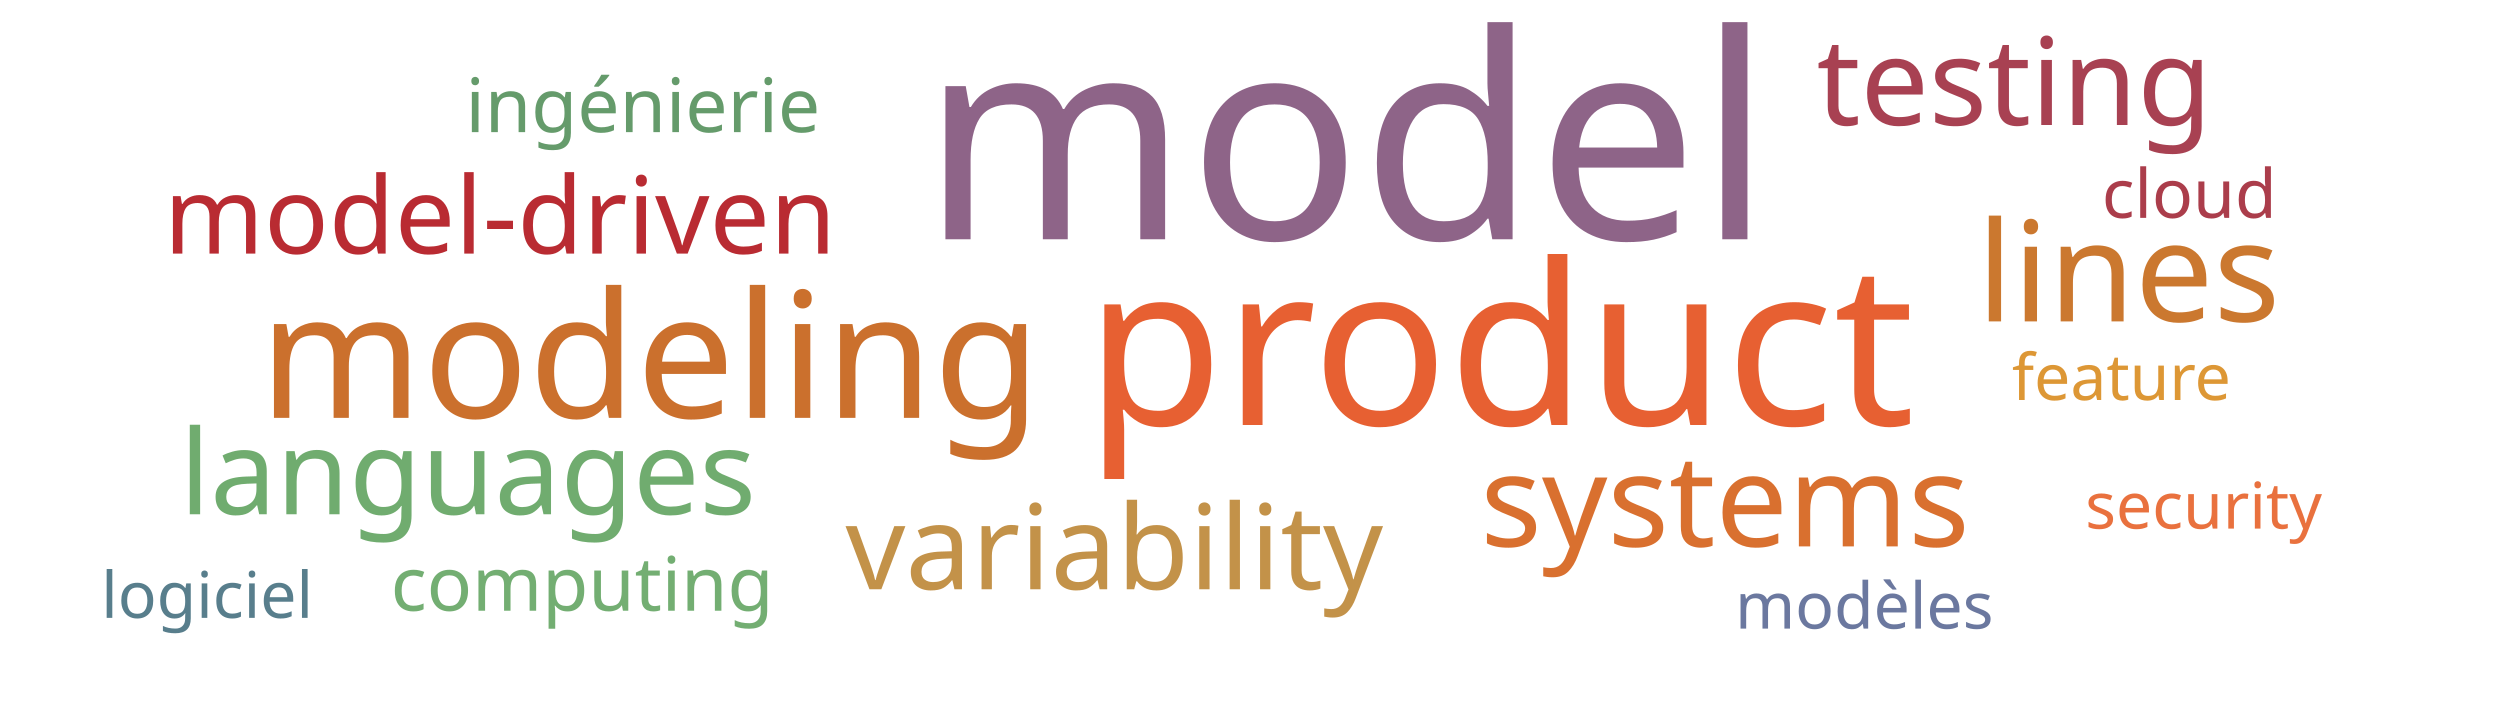
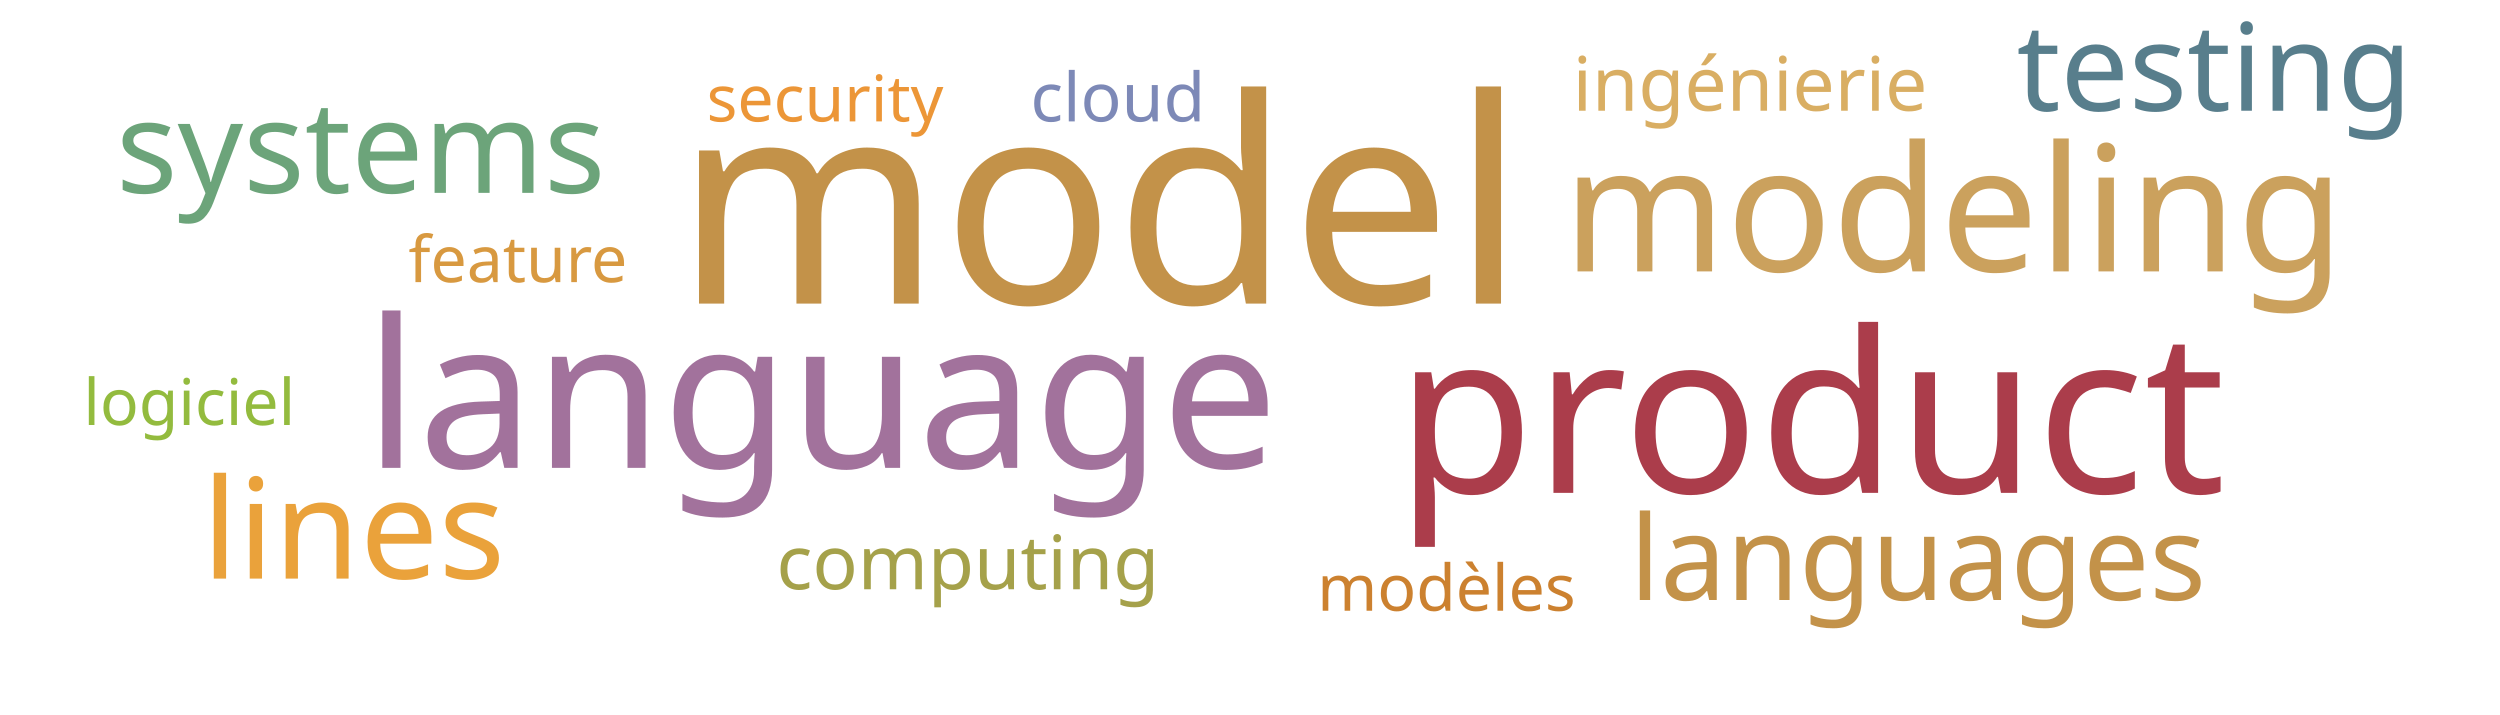
<svg xmlns="http://www.w3.org/2000/svg" width="700" height="200">
  <g transform="translate(350, 100)">
-     <text text-anchor="middle" style="font-family: Impact; font-size: 80px; fill: #8e6488" transform="translate(27,-33)rotate(0)">model</text>
-     <text text-anchor="middle" style="font-family: Impact; font-size: 63px; fill: #e76032" transform="translate(70,19)rotate(0)">product</text>
-     <text text-anchor="middle" style="font-family: Impact; font-size: 49px; fill: #cb702d" transform="translate(-168,17)rotate(0)">modeling</text>
-     <text text-anchor="middle" style="font-family: Impact; font-size: 39px; fill: #cb782f" transform="translate(246,-10)rotate(0)">lines</text>
-     <text text-anchor="middle" style="font-family: Impact; font-size: 36px; fill: #d9702f" transform="translate(133,53)rotate(0)">systems</text>
-     <text text-anchor="middle" style="font-family: Impact; font-size: 34px; fill: #a84152" transform="translate(214,-65)rotate(0)">testing</text>
-     <text text-anchor="middle" style="font-family: Impact; font-size: 33px; fill: #c39249" transform="translate(-38,65)rotate(0)">variability</text>
-     <text text-anchor="middle" style="font-family: Impact; font-size: 33px; fill: #70ac6f" transform="translate(-219,44)rotate(0)">languages</text>
-     <text text-anchor="middle" style="font-family: Impact; font-size: 30px; fill: #b92b32" transform="translate(-210,-29)rotate(0)">model-driven</text>
-     <text text-anchor="middle" style="font-family: Impact; font-size: 21px; fill: #73ae72" transform="translate(-187,71)rotate(0)">computing</text>
-     <text text-anchor="middle" style="font-family: Impact; font-size: 21px; fill: #659b6b" transform="translate(-170,-63)rotate(0)">ingénierie</text>
-     <text text-anchor="middle" style="font-family: Impact; font-size: 19px; fill: #ab3d4b" transform="translate(263,-39)rotate(0)">cloud</text>
-     <text text-anchor="middle" style="font-family: Impact; font-size: 18px; fill: #dd9735" transform="translate(244,12)rotate(0)">feature</text>
-     <text text-anchor="middle" style="font-family: Impact; font-size: 18px; fill: #e9713e" transform="translate(267,48)rotate(0)">security</text>
-     <text text-anchor="middle" style="font-family: Impact; font-size: 18px; fill: #6b789f" transform="translate(172,76)rotate(0)">modèles</text>
-     <text text-anchor="middle" style="font-family: Impact; font-size: 18px; fill: #587e8c" transform="translate(-292,73)rotate(0)">logiciel</text>
+     <text text-anchor="middle" style="font-family: Impact; font-size: 80px; fill: #c39249" transform="translate(-42,-15)rotate(0)">model</text>
+     <text text-anchor="middle" style="font-family: Impact; font-size: 63px; fill: #ab3d4b" transform="translate(157,38)rotate(0)">product</text>
+     <text text-anchor="middle" style="font-family: Impact; font-size: 58px; fill: #a2729c" transform="translate(-120,31)rotate(0)">language</text>
+     <text text-anchor="middle" style="font-family: Impact; font-size: 49px; fill: #cba15d" transform="translate(197,-24)rotate(0)">modeling</text>
+     <text text-anchor="middle" style="font-family: Impact; font-size: 39px; fill: #eaa23b" transform="translate(-251,62)rotate(0)">lines</text>
+     <text text-anchor="middle" style="font-family: Impact; font-size: 36px; fill: #6ca47a" transform="translate(-249,-46)rotate(0)">systems</text>
+     <text text-anchor="middle" style="font-family: Impact; font-size: 34px; fill: #587e8c" transform="translate(270,-69)rotate(0)">testing</text>
+     <text text-anchor="middle" style="font-family: Impact; font-size: 33px; fill: #c39249" transform="translate(187,68)rotate(0)">languages</text>
+     <text text-anchor="middle" style="font-family: Impact; font-size: 21px; fill: #a5a14a" transform="translate(-79,65)rotate(0)">computing</text>
+     <text text-anchor="middle" style="font-family: Impact; font-size: 21px; fill: #d9ae63" transform="translate(140,-69)rotate(0)">ingénierie</text>
+     <text text-anchor="middle" style="font-family: Impact; font-size: 19px; fill: #7d89b7" transform="translate(-37,-66)rotate(0)">cloud</text>
+     <text text-anchor="middle" style="font-family: Impact; font-size: 18px; fill: #d89940" transform="translate(-205,-21)rotate(0)">feature</text>
+     <text text-anchor="middle" style="font-family: Impact; font-size: 18px; fill: #ec9637" transform="translate(-119,-66)rotate(0)">security</text>
+     <text text-anchor="middle" style="font-family: Impact; font-size: 18px; fill: #cc812f" transform="translate(55,71)rotate(0)">modèles</text>
+     <text text-anchor="middle" style="font-family: Impact; font-size: 18px; fill: #93bb3e" transform="translate(-297,19)rotate(0)">logiciel</text>
  </g>
</svg>
